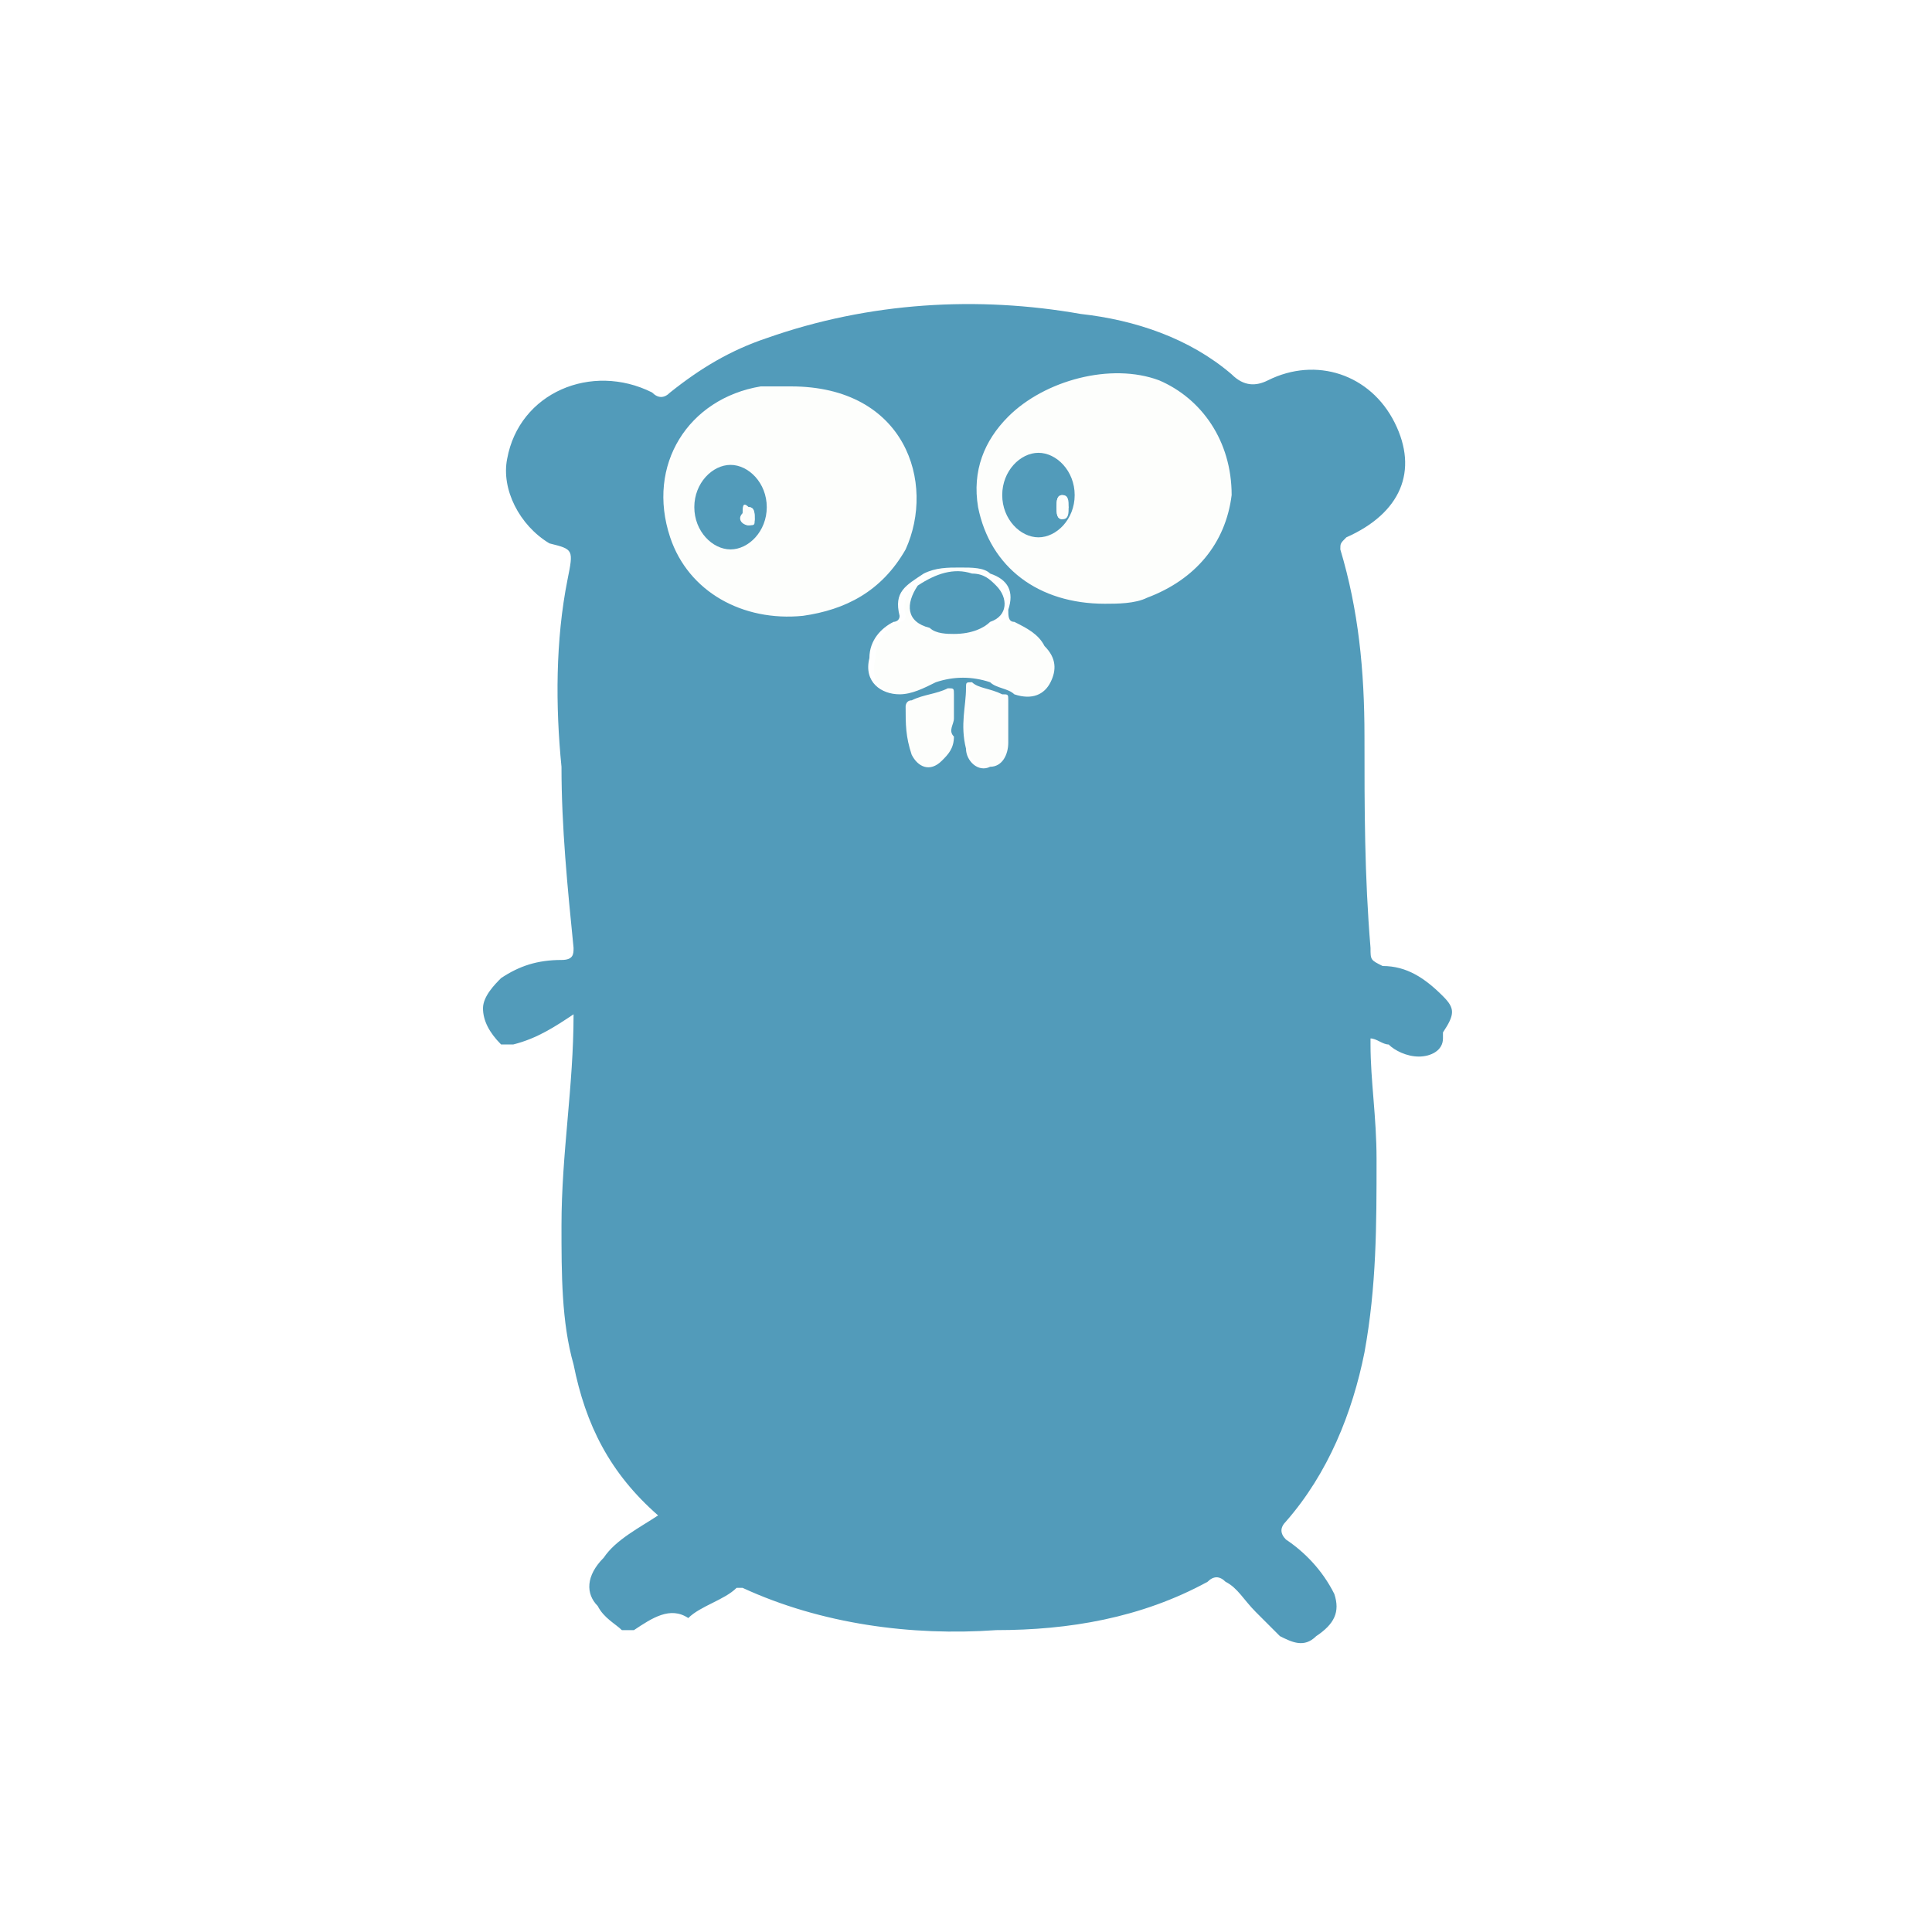
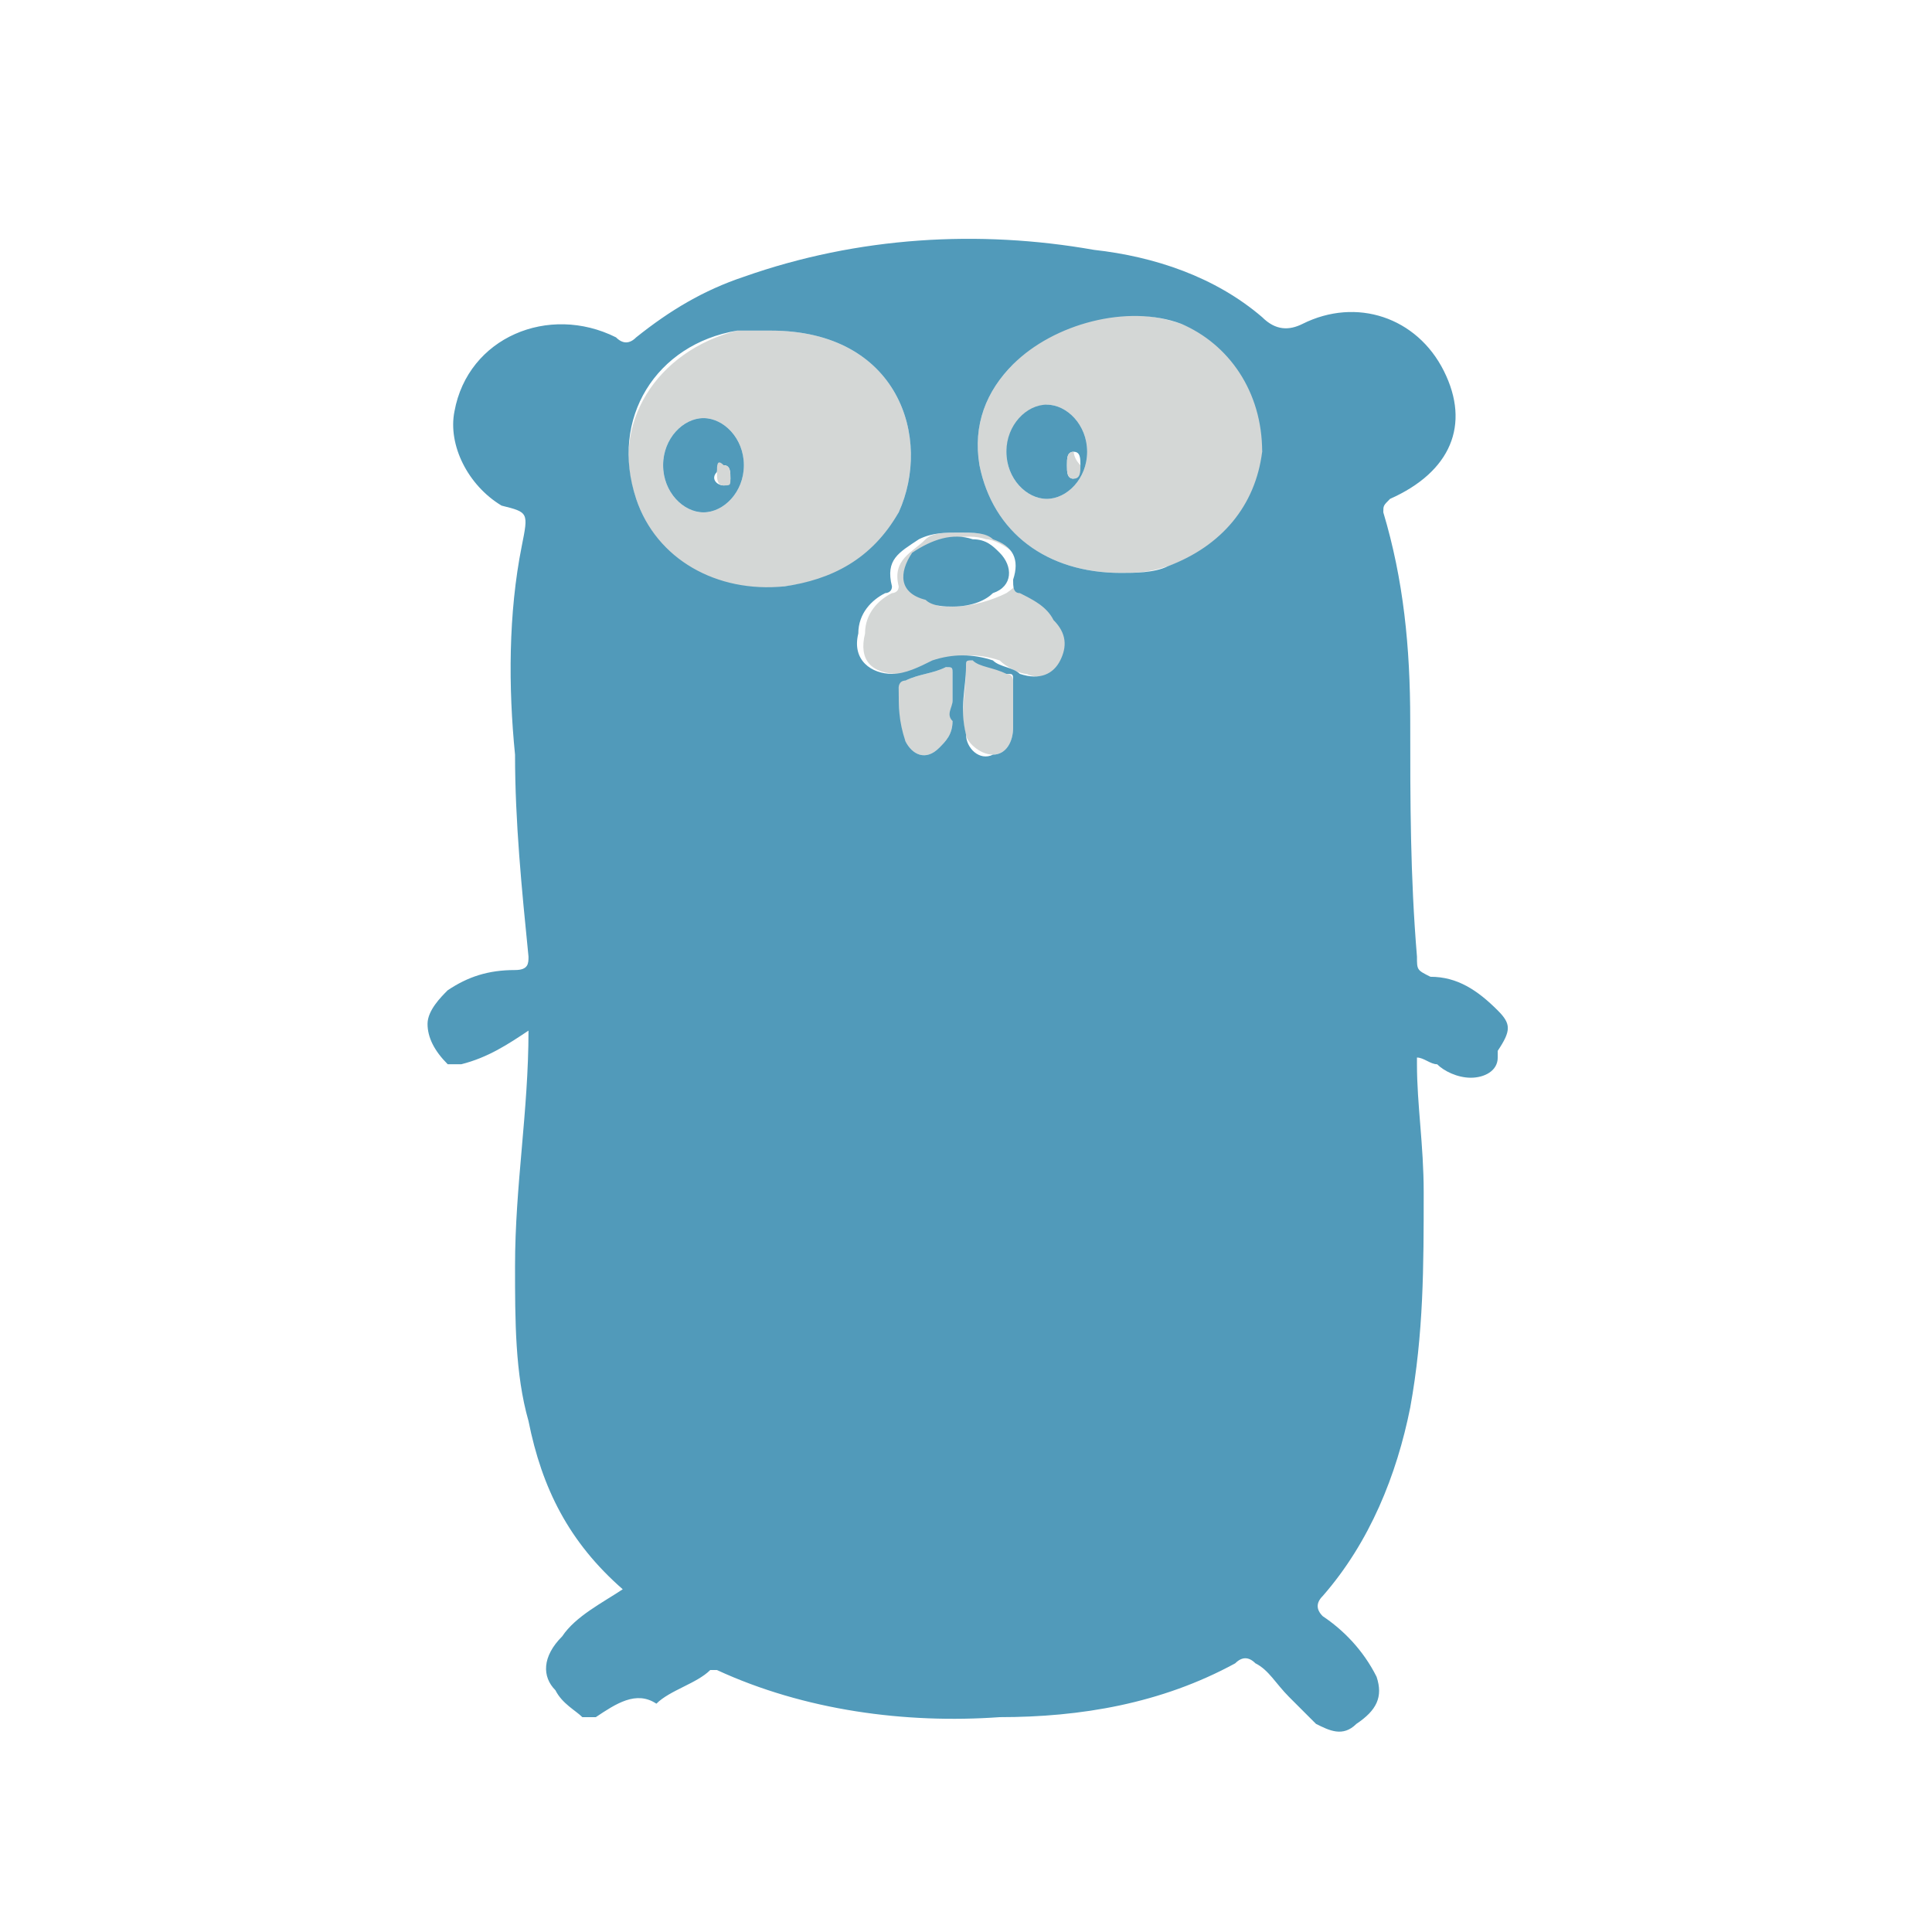
- <svg xmlns="http://www.w3.org/2000/svg" viewBox="0 0 32 32">
-   <path fill="#FDFEFC" d="M18.3 10c-1.1 0-1.9-.6-2.1-1.6-.1-.6.1-1.1.5-1.5.6-.7 1.6-.9 2.5-.6.8.3 1.3 1 1.2 1.9 0 .8-.5 1.4-1.4 1.7-.3.1-.5.1-.7.1zm-1.7-1.8c0 .4.3.7.6.7s.6-.3.6-.7c0-.4-.3-.7-.6-.7-.3.1-.6.4-.6.7zm-3.5-1.8C15 6.4 15.5 8 15 9.1c-.3.7-.9 1-1.7 1.1-1 .2-1.9-.4-2.2-1.3-.4-1.1.3-2.2 1.5-2.5h.5zm-.4 2c0-.4-.3-.7-.6-.7s-.6.3-.6.7c0 .4.3.7.6.7s.6-.3.6-.7zm3.2 1c.2 0 .4 0 .6.1.3.1.4.4.3.6 0 .1 0 .1.1.2.2.1.3.2.5.4s.2.4.1.6c-.1.2-.4.3-.6.2-.1 0-.3-.1-.4-.2-.3-.1-.6-.1-.9 0-.2.1-.4.2-.6.2-.4 0-.6-.2-.5-.6 0-.3.2-.5.4-.6 0 0 .1 0 .1-.1-.1-.4.2-.5.4-.7.1-.1.3-.1.5-.1zm-.1 1.1c.3 0 .6-.1.8-.2.3-.2.3-.4.1-.6-.1-.1-.3-.2-.4-.2-.3-.1-.7 0-.9.2-.3.3-.2.6.2.7-.1.1 0 .1.2.1z" />
-   <path fill="#FDFEFC" d="M16.7 12.1v.2c0 .2-.1.4-.3.4-.2 0-.4-.2-.4-.3-.1-.3 0-.6 0-1 0-.1 0-.1.1-.1.2 0 .4.1.5.2.1 0 .1.1.1.1v.5zm-.9-.2v.3c0 .2-.1.3-.2.4-.2.2-.4.1-.5-.1-.1-.2-.1-.5-.1-.8 0-.1 0-.1.1-.1.2-.1.4-.1.6-.2.1 0 .1 0 .1.1v.4z" />
-   <g fill="#529BBA">
+ <svg xmlns="http://www.w3.org/2000/svg" viewBox="1.648 1.488 28.704 28.704">
+   <path fill="#D4D7D6" d="M18.3 10c-1.1 0-1.9-.6-2.1-1.6-.1-.6.1-1.1.5-1.5.6-.7 1.6-.9 2.5-.6.8.3 1.3 1 1.2 1.9 0 .8-.5 1.4-1.4 1.7-.3.1-.5.1-.7.1zm-1.7-1.8c0 .4.3.7.6.7s.6-.3.6-.7c0-.4-.3-.7-.6-.7-.3.1-.6.4-.6.7zm-3.5-1.8C15 6.4 15.5 8 15 9.1c-.3.7-.9 1-1.7 1.1-1 .2-1.9-.4-2.2-1.3-.4-1.1.3-2.2 1.5-2.5h.5zm-.4 2c0-.4-.3-.7-.6-.7s-.6.3-.6.7c0 .4.3.7.6.7s.6-.3.6-.7zm3.2 1c.2 0 .4 0 .6.1.3.1.4.4.3.6 0 .1 0 .1.1.2.2.1.3.2.5.4s.2.4.1.6c-.1.2-.4.3-.6.2-.1 0-.3-.1-.4-.2-.3-.1-.6-.1-.9 0-.2.1-.4.2-.6.2-.4 0-.6-.2-.5-.6 0-.3.2-.5.4-.6 0 0 .1 0 .1-.1-.1-.4.2-.5.4-.7.1-.1.3-.1.5-.1zm-.1 1.1c.3 0 .6-.1.8-.2.3-.2.3-.4.1-.6-.1-.1-.3-.2-.4-.2-.3-.1-.7 0-.9.2-.3.3-.2.6.2.7-.1.1 0 .1.2.1z" />
+   <path fill="#D4D7D6" d="M16.7 12.1v.2c0 .2-.1.4-.3.4-.2 0-.4-.2-.4-.3-.1-.3 0-.6 0-1 0-.1 0-.1.1-.1.2 0 .4.1.5.2.1 0 .1.1.1.1v.5zm-.9-.2v.3c0 .2-.1.3-.2.4-.2.2-.4.1-.5-.1-.1-.2-.1-.5-.1-.8 0-.1 0-.1.1-.1.2-.1.4-.1.6-.2.1 0 .1 0 .1.1v.4z" />
+   <g fill="#519ABA">
    <path d="M10.5 27h-.2c-.1-.1-.3-.2-.4-.4-.2-.2-.2-.5.1-.8.2-.3.6-.5.9-.7-.8-.7-1.2-1.5-1.4-2.5-.2-.7-.2-1.5-.2-2.3 0-1.2.2-2.3.2-3.5-.3.2-.6.4-1 .5h-.2c-.2-.2-.3-.4-.3-.6 0-.2.2-.4.3-.5.3-.2.6-.3 1-.3.2 0 .2-.1.2-.2-.1-1-.2-2-.2-3-.1-1-.1-2.1.1-3.1.1-.5.1-.5-.3-.6-.5-.3-.8-.9-.7-1.4.2-1.1 1.4-1.6 2.4-1.1.1.1.2.1.3 0 .5-.4 1-.7 1.6-.9 1.7-.6 3.5-.7 5.2-.4.9.1 1.8.4 2.5 1 .2.2.4.2.6.1.8-.4 1.7-.1 2.1.7.4.8.1 1.5-.8 1.9-.1.1-.1.1-.1.2.3 1 .4 2 .4 3.1 0 1.2 0 2.3.1 3.5 0 .2 0 .2.2.3.4 0 .7.2 1 .5.2.2.2.3 0 .6v.1c0 .2-.2.3-.4.3s-.4-.1-.5-.2c-.1 0-.2-.1-.3-.1v.1c0 .6.1 1.2.1 1.9 0 1.1 0 2.1-.2 3.2-.2 1-.6 2-1.3 2.8-.1.1-.1.2 0 .3.3.2.6.5.8.9.1.3 0 .5-.3.7-.2.2-.4.1-.6 0l-.4-.4c-.2-.2-.3-.4-.5-.5-.1-.1-.2-.1-.3 0-1.1.6-2.3.8-3.5.8-1.4.1-2.9-.1-4.2-.7h-.1c-.2.2-.6.3-.8.5-.3-.2-.6 0-.9.2zm7.8-17c.2 0 .5 0 .7-.1.8-.3 1.3-.9 1.4-1.7 0-.9-.5-1.6-1.2-1.9-.8-.3-1.9 0-2.5.6-.4.4-.6.9-.5 1.5.2 1 1 1.6 2.1 1.6zm-5.2-3.6h-.5c-1.2.2-1.9 1.3-1.5 2.5.3.9 1.2 1.4 2.2 1.3.7-.1 1.3-.4 1.7-1.1.5-1.1 0-2.7-1.9-2.7zm2.8 3c-.2 0-.4 0-.6.1-.3.2-.5.3-.4.7 0 .1-.1.1-.1.1-.2.1-.4.3-.4.6-.1.4.2.6.5.6.2 0 .4-.1.6-.2.3-.1.6-.1.9 0 .1.1.3.1.4.2.3.1.5 0 .6-.2.1-.2.1-.4-.1-.6-.1-.2-.3-.3-.5-.4-.1 0-.1-.1-.1-.2.1-.3 0-.5-.3-.6-.1-.1-.3-.1-.5-.1zm.8 2.7v-.5c0-.1 0-.1-.1-.1-.2-.1-.4-.1-.5-.2-.1 0-.1 0-.1.1 0 .3-.1.6 0 1 0 .2.2.4.4.3.2 0 .3-.2.3-.4v-.2zm-.9-.2v-.4c0-.1 0-.1-.1-.1-.2.1-.4.1-.6.2-.1 0-.1.1-.1.1 0 .3 0 .5.1.8.1.2.3.3.5.1.1-.1.2-.2.2-.4-.1-.1 0-.2 0-.3z" />
    <path d="M16.6 8.2c0-.4.3-.7.6-.7s.6.3.6.7c0 .4-.3.7-.6.7s-.6-.3-.6-.7zm1.1.2c0-.1 0-.2-.1-.2s-.1.1-.1.2 0 .2.1.2c0 0 0-.1.1-.2zm-5 0c0 .4-.3.7-.6.7s-.6-.3-.6-.7c0-.4.3-.7.6-.7s.6.3.6.7zm-.3.3c.1 0 .1-.1.1-.1 0-.1 0-.2-.1-.2s-.1.1-.1.1c-.1.1 0 .2.1.2zm3.4 1.8c-.1 0-.3 0-.4-.1-.4-.1-.4-.4-.2-.7.3-.2.6-.3.9-.2.2 0 .3.1.4.2.2.2.2.5-.1.6-.1.1-.3.2-.6.2z" />
  </g>
-   <path fill="#FDFEFC" d="M17.7 8.4c0 .1 0 .2-.1.2s-.1-.1-.1-.2 0-.2.1-.2c0 0 0 .1.1.2zm-5.3.3c-.1 0-.1-.1-.1-.2s0-.2.1-.1c.1 0 .1.1.1.2s0 .1-.1.1z" />
+   <path fill="#D4D7D6" d="M17.7 8.4c0 .1 0 .2-.1.2s-.1-.1-.1-.2 0-.2.1-.2c0 0 0 .1.1.2zm-5.3.3c-.1 0-.1-.1-.1-.2s0-.2.1-.1c.1 0 .1.1.1.2s0 .1-.1.1z" />
</svg>
